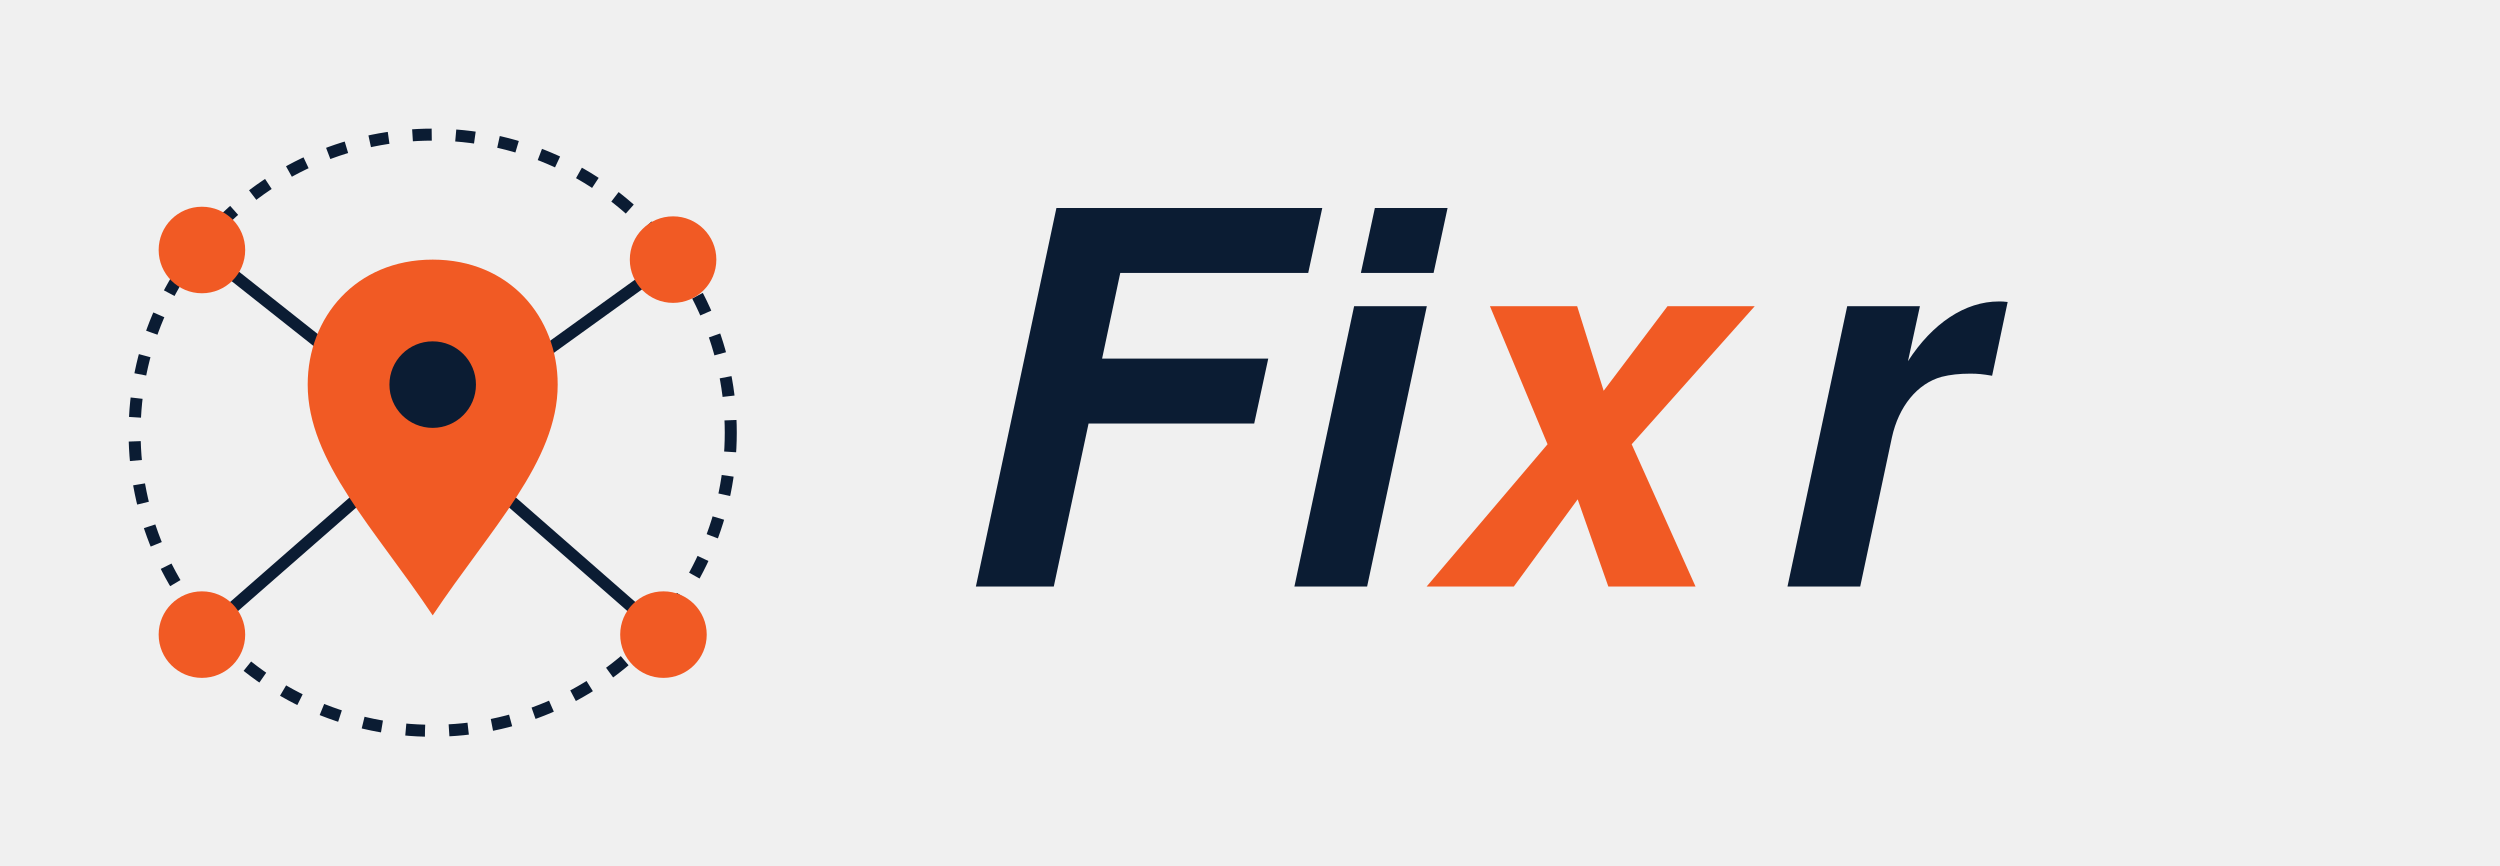
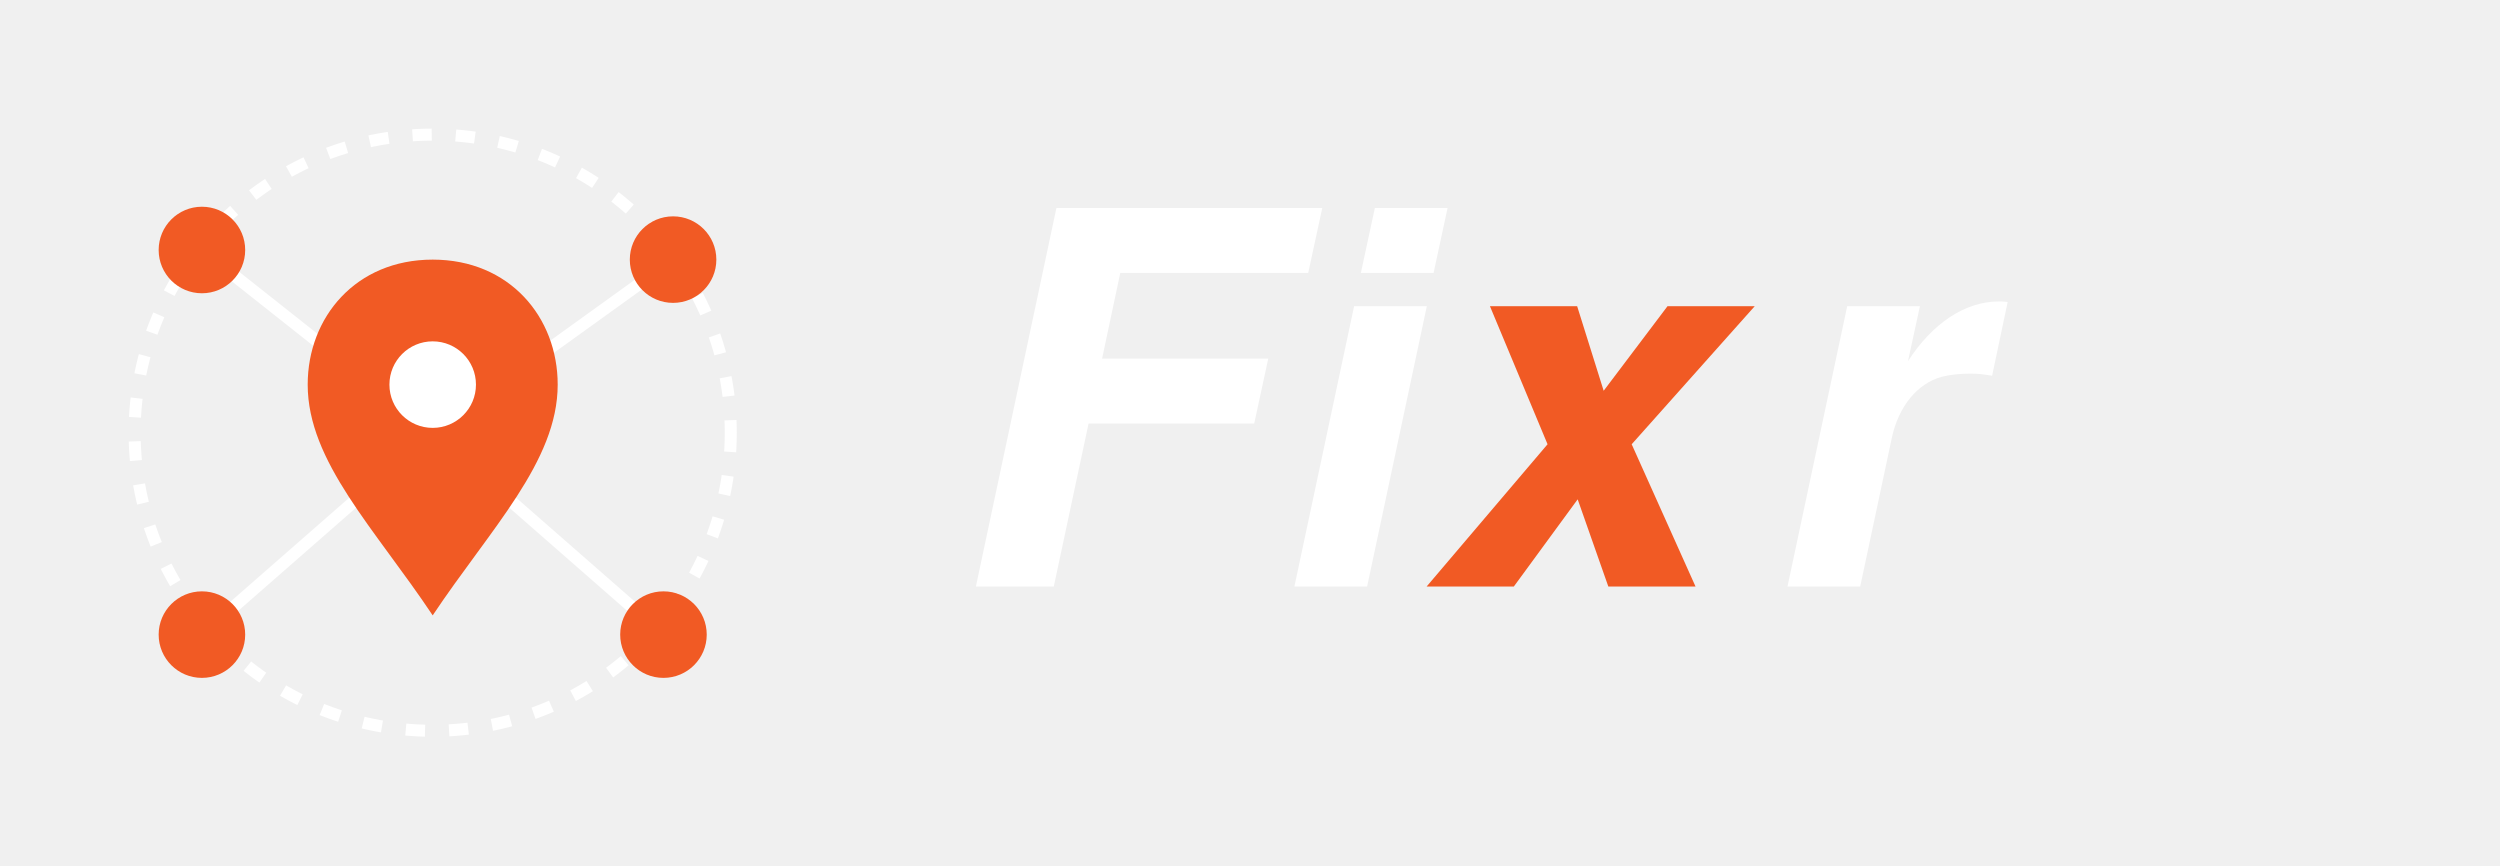
<svg xmlns="http://www.w3.org/2000/svg" viewBox="0 0 520 180" width="520" height="180">
  <g>
-     <circle cx="90" cy="90" r="62" fill="none" stroke="#0B1C33" stroke-width="2.5" stroke-dasharray="4 5" />
-     <line x1="90" y1="90" x2="42" y2="52" stroke="#0B1C33" stroke-width="2.5" />
-     <line x1="90" y1="90" x2="140" y2="54" stroke="#0B1C33" stroke-width="2.5" />
-     <line x1="90" y1="90" x2="42" y2="132" stroke="#0B1C33" stroke-width="2.5" />
-     <line x1="90" y1="90" x2="138" y2="132" stroke="#0B1C33" stroke-width="2.5" />
+     <circle cx="90" cy="90" r="62" fill="none" stroke="#ffffff" stroke-width="2.5" stroke-dasharray="4 5" />
+     <line x1="90" y1="90" x2="42" y2="52" stroke="#ffffff" stroke-width="2.5" />
+     <line x1="90" y1="90" x2="140" y2="54" stroke="#ffffff" stroke-width="2.5" />
+     <line x1="90" y1="90" x2="42" y2="132" stroke="#ffffff" stroke-width="2.5" />
+     <line x1="90" y1="90" x2="138" y2="132" stroke="#ffffff" stroke-width="2.5" />
    <circle cx="42" cy="52" r="9" fill="#F15A24" />
    <circle cx="140" cy="54" r="9" fill="#F15A24" />
    <circle cx="42" cy="132" r="9" fill="#F15A24" />
    <circle cx="138" cy="132" r="9" fill="#F15A24" />
    <path d="M90 54 C 74 54, 64 66, 64 80 C 64 96, 78 110, 90 128 C 102 110, 116 96, 116 80 C 116 66, 106 54, 90 54 Z" fill="#F15A24" />
-     <circle cx="90" cy="80" r="9" fill="#0B1C33" />
+     <circle cx="90" cy="80" r="9" fill="#ffffff" />
  </g>
-   <g font-family="'Arial Black', 'Helvetica Neue', Helvetica, sans-serif" font-weight="900" font-style="italic" font-size="108" fill="#0B1C33">
+   <g font-family="'Arial Black', 'Helvetica Neue', Helvetica, sans-serif" font-weight="900" font-style="italic" font-size="108" fill="#ffffff">
    <text x="195" y="122">F</text>
    <text x="262" y="122">i</text>
    <text x="295" y="122" fill="#F15A24">x</text>
    <text x="365" y="122">r</text>
  </g>
</svg>
